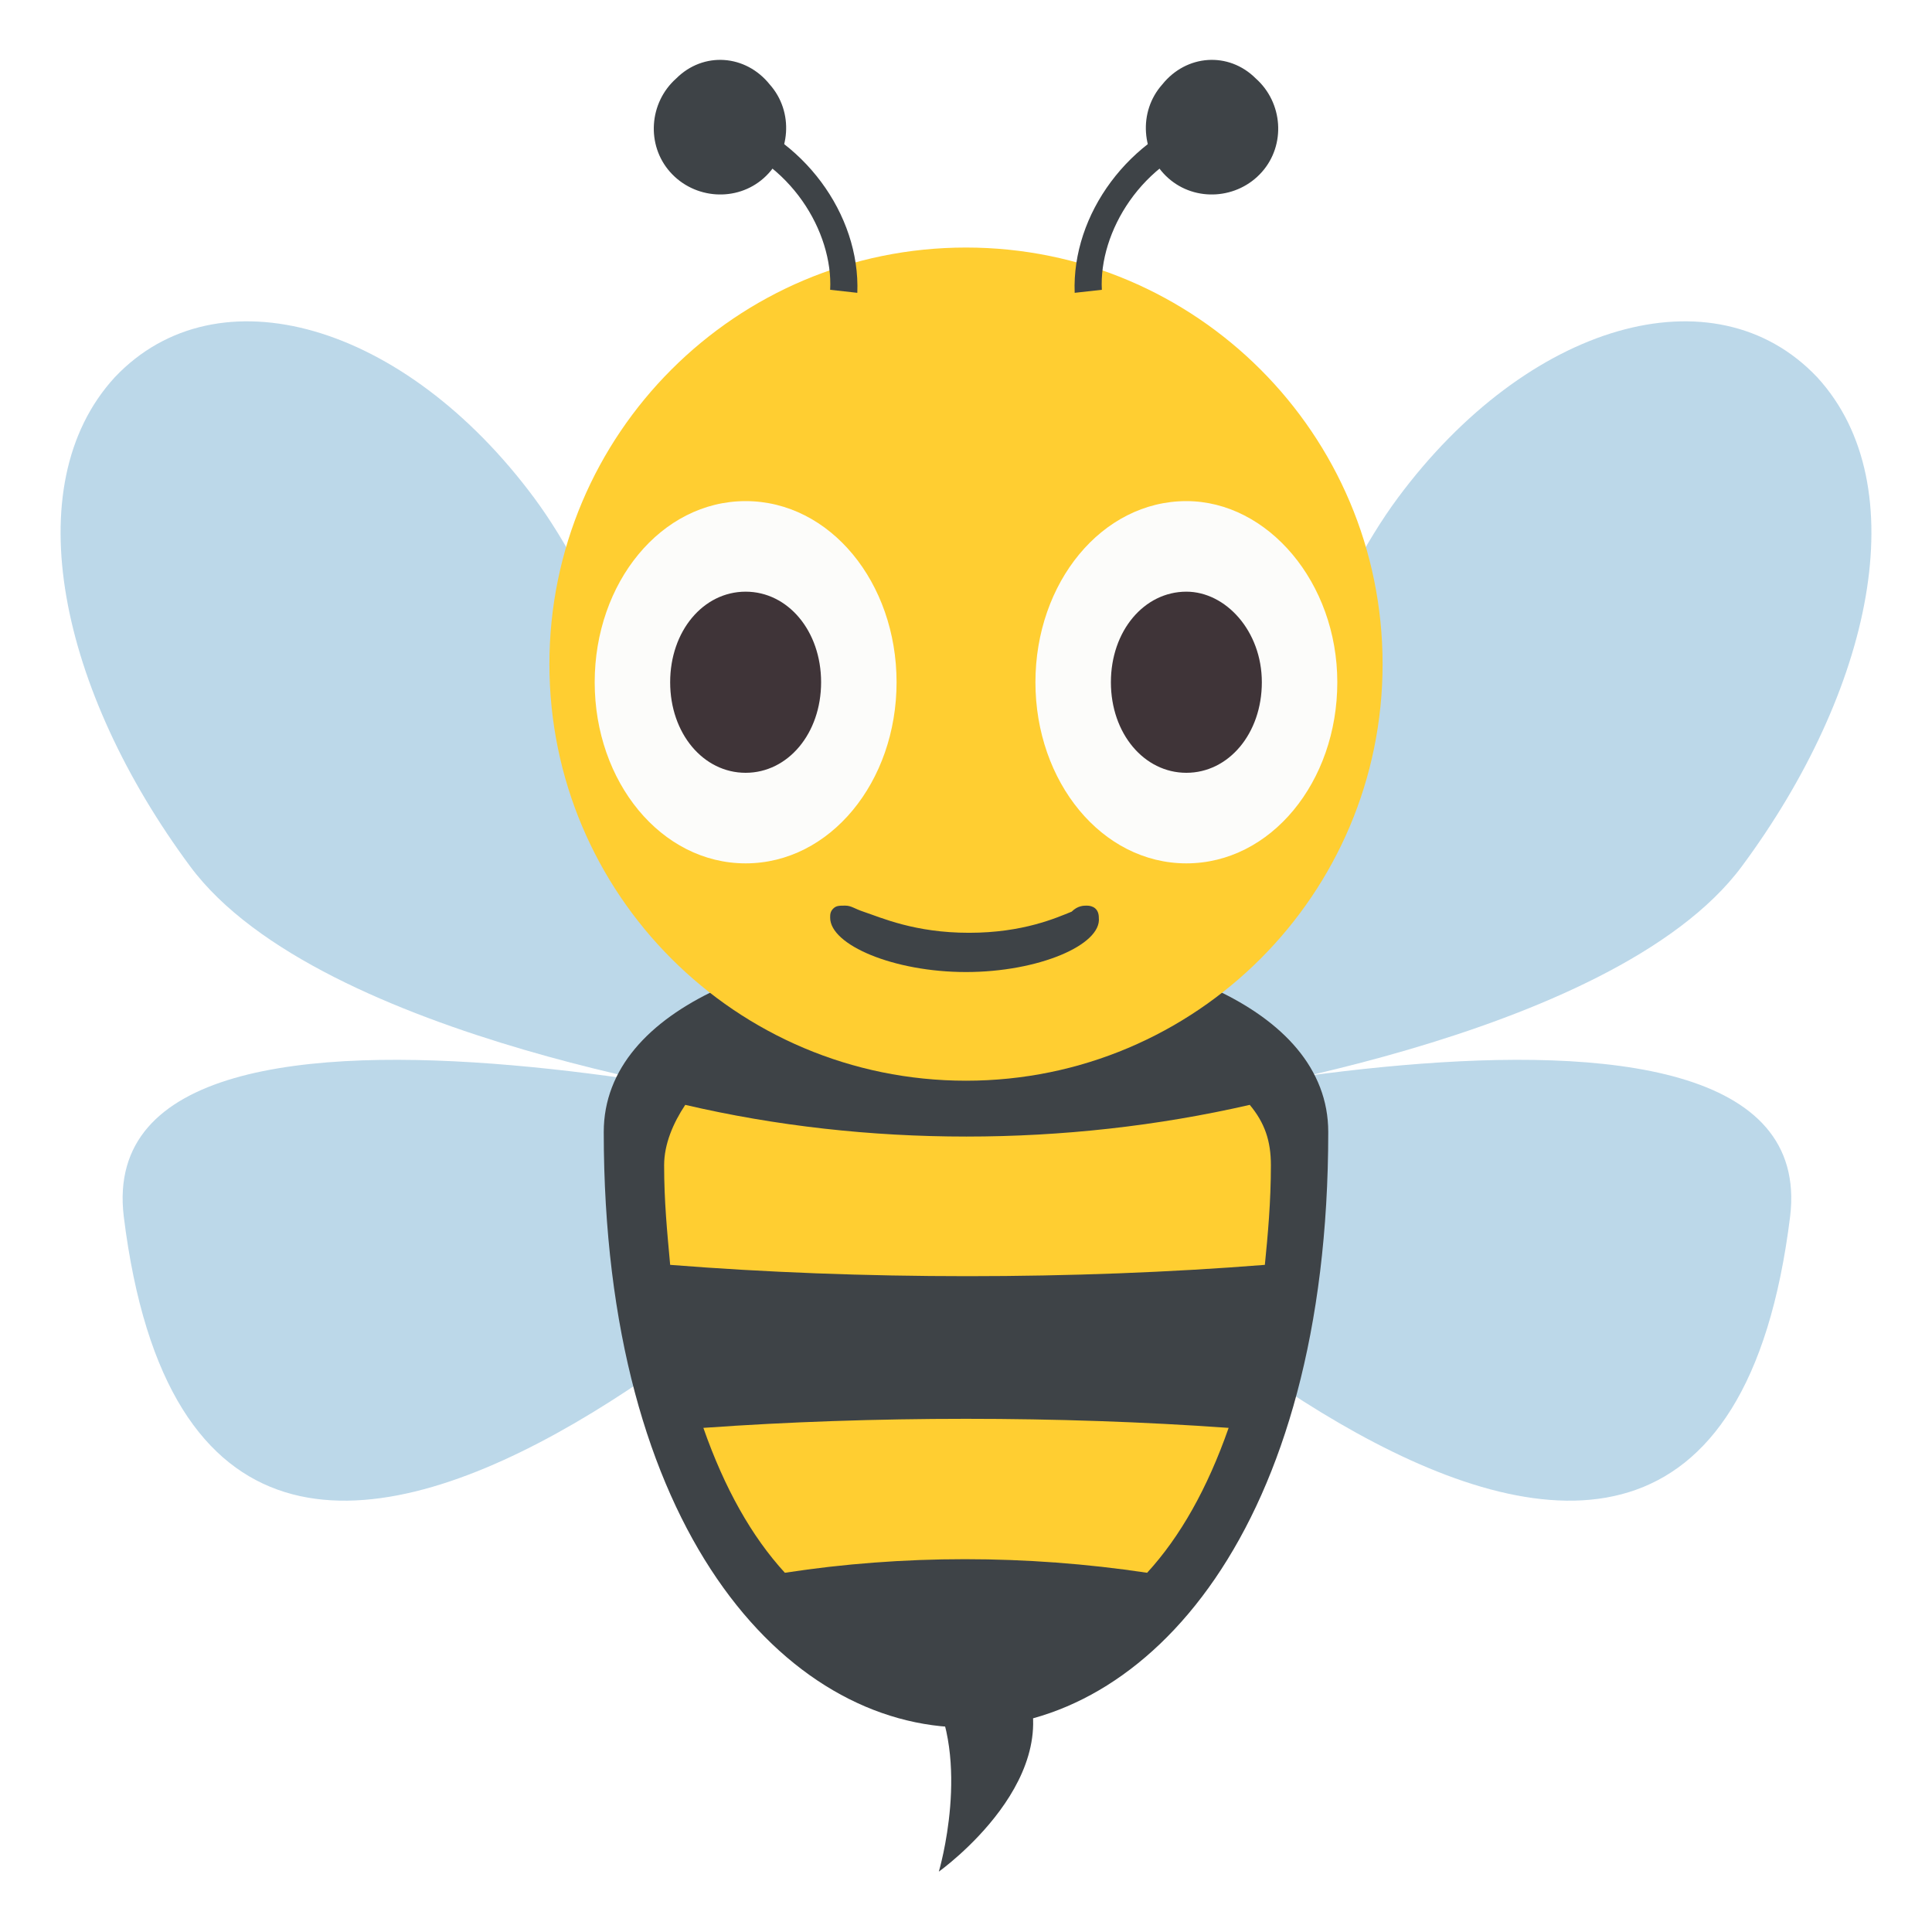
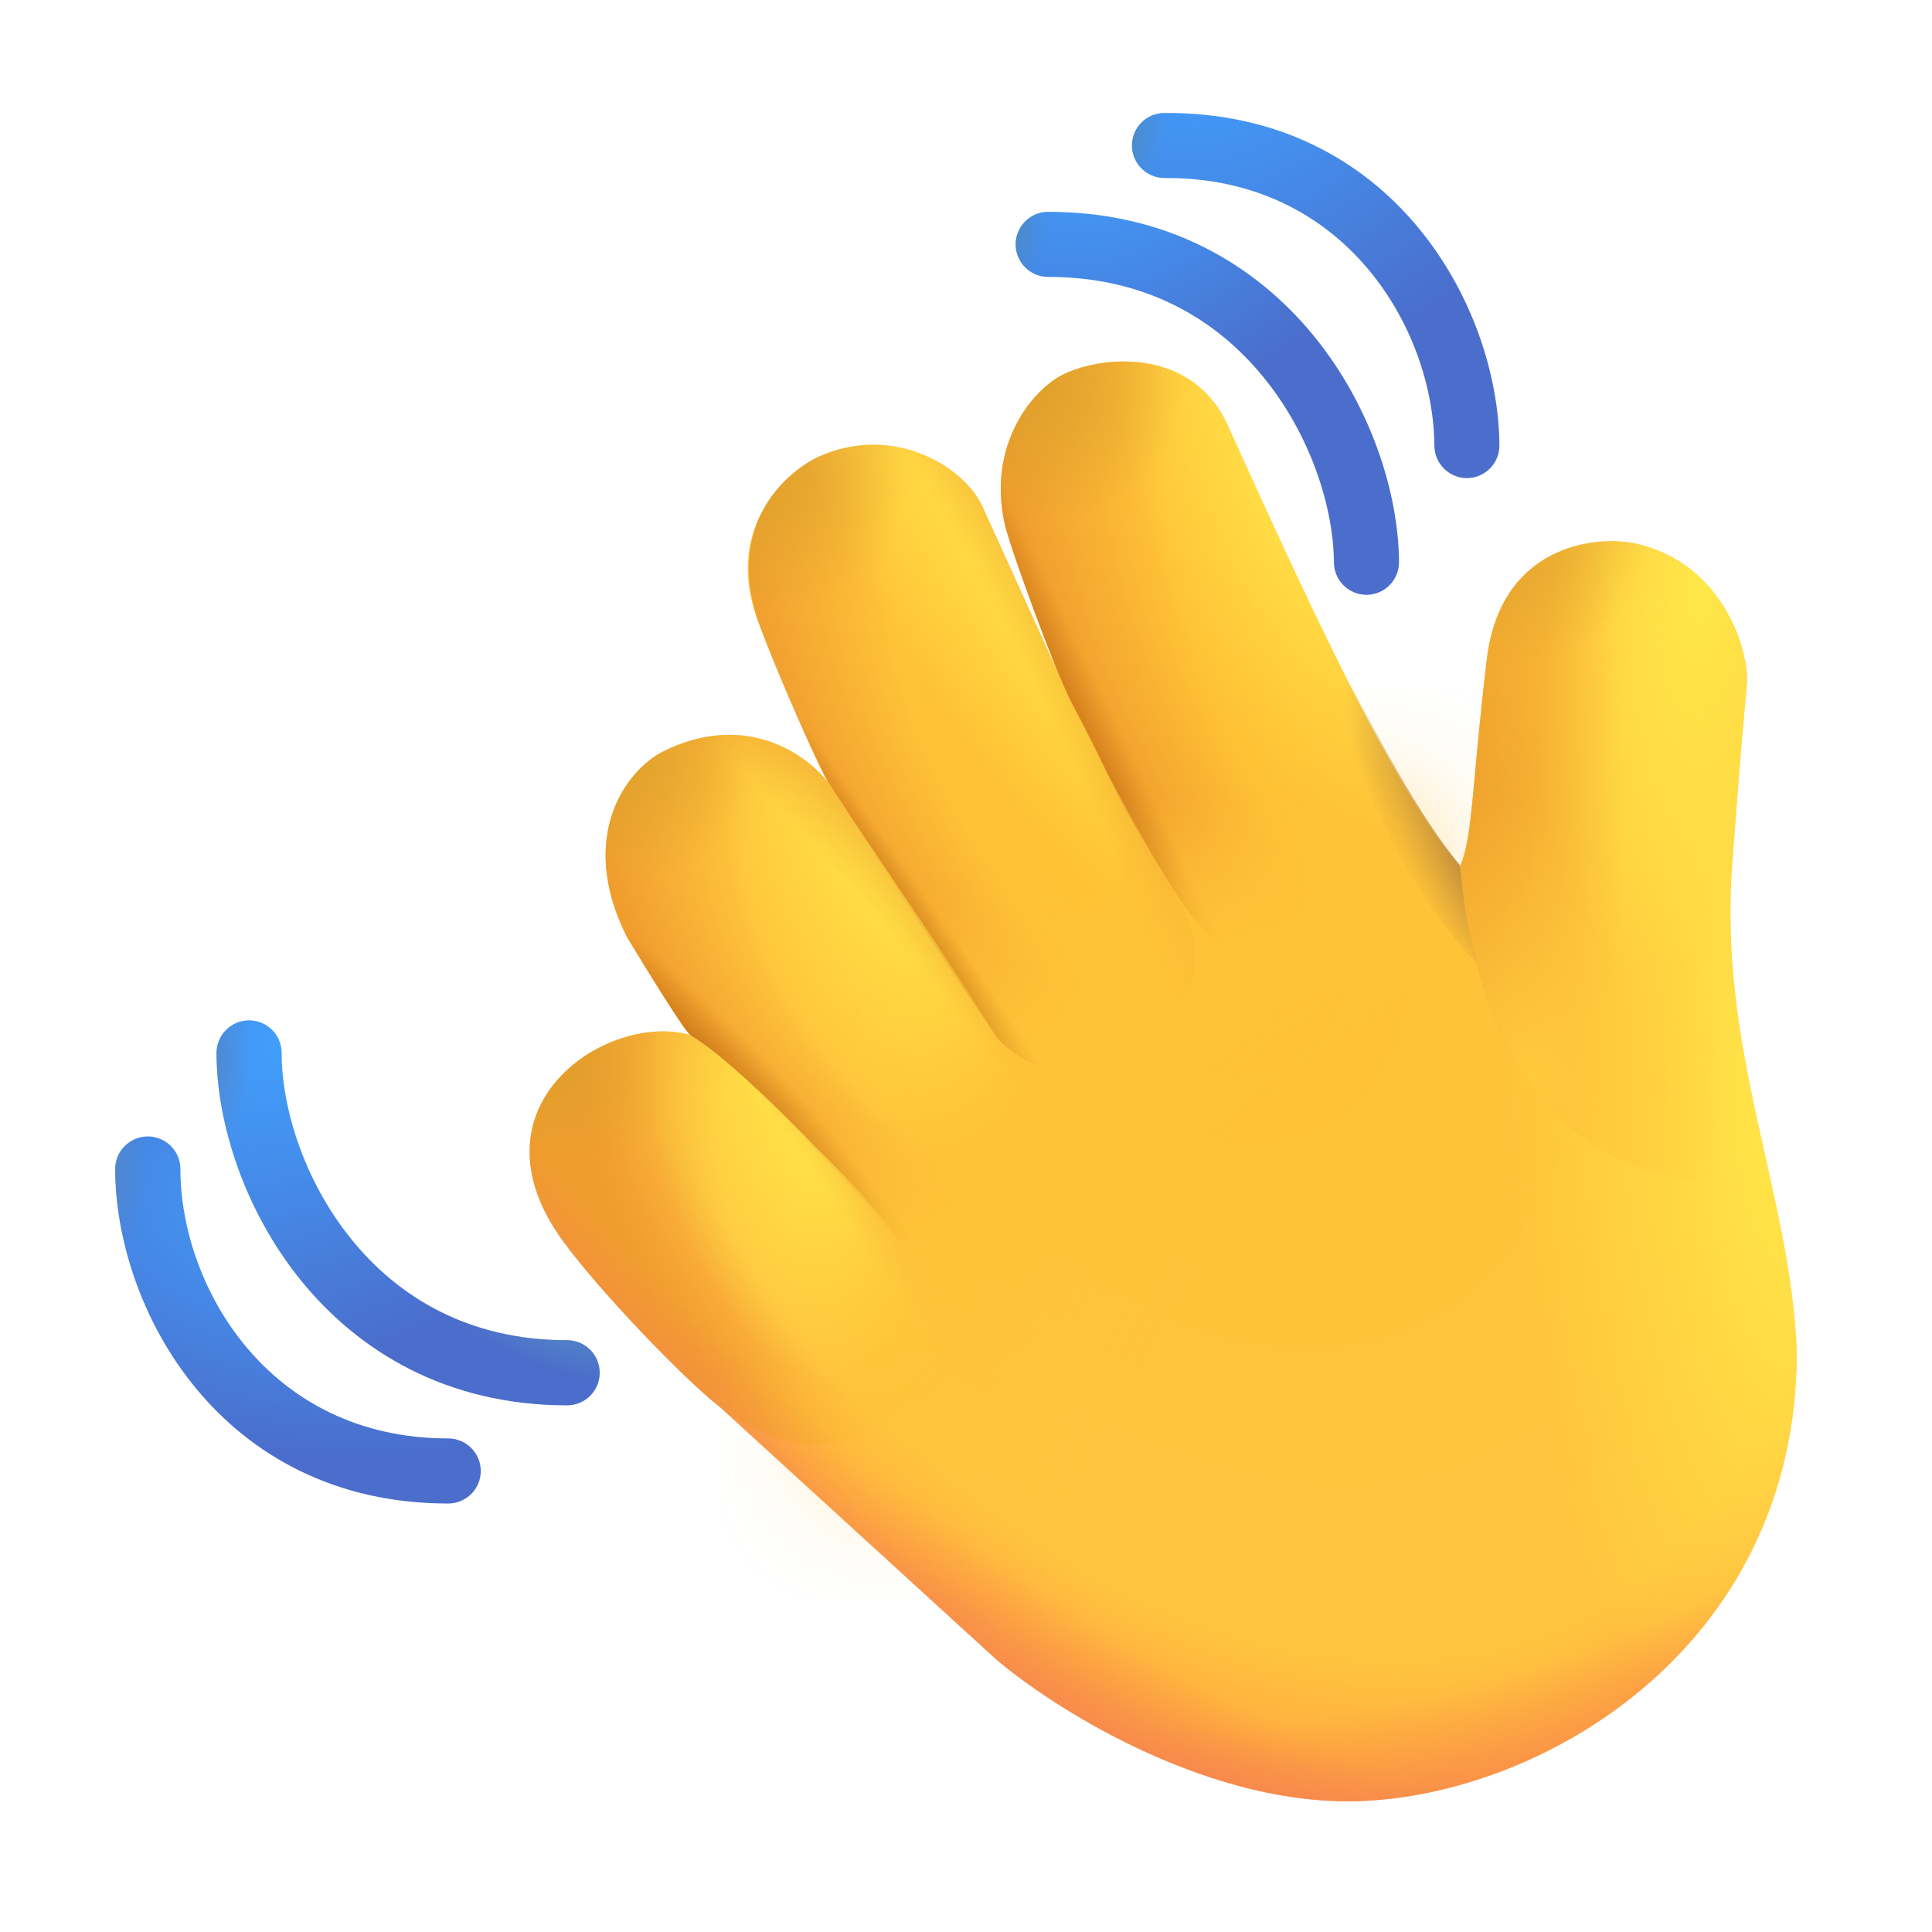
- <svg xmlns="http://www.w3.org/2000/svg" width="128" height="128" viewBox="0 0 64 64">
-   <g fill="#8fbedb">
-     <path d="M60.2 12.5c-3.4-3.6-9.6-1.8-13.9 4s-7.5 20-7.5 20s14.6-2 18.9-7.8s5.8-12.6 2.5-16.2m-56.4 0c3.4-3.6 9.6-1.8 13.9 4s7.5 20 7.5 20s-14.6-2-18.9-7.8S.5 16.1 3.8 12.5" opacity=".6" />
-     <path d="M4.1 40.3c-1.2-9.9 26.6-2.6 26.6-2.6S6.9 62.9 4.1 40.3m55.2 0c1.2-9.9-26.6-2.6-26.6-2.6s23.8 25.2 26.6 2.6" opacity=".6" />
+ <svg xmlns="http://www.w3.org/2000/svg" width="128" height="128" viewBox="0 0 32 32">
+   <g fill="none">
+     <path fill="url(#IconifyId19382a6d29985b5d641)" d="M20.35 7.077c1.217 2.683 2.71 5.975 3.83 7.283c.22-.508.196-1.36.446-3.44c.226-1.876 1.774-2.055 2.439-1.922c1.47.307 1.917 1.796 1.868 2.345c-.078.875-.082.845-.242 2.962c-.235 3.095.96 5.432 1.07 8.082c0 4.994-4.377 7.448-7.44 7.448c-2.451 0-4.904-1.568-5.823-2.352l-4.596-4.198c-.562-.437-1.953-1.881-2.563-2.712c-1.664-2.263.742-3.822 2.094-3.43c-.106-.082-.748-1.124-1.055-1.634c-.825-1.657 0-2.76.61-3.064c1.383-.688 2.4.086 2.72.508c-.123-.208-.507-1.05-1.126-2.595c-.619-1.544.378-2.498.954-2.782c1.25-.579 2.438.156 2.735.813c.146.321.93 2.04 1.272 2.797c-.258-.628-.724-1.877-.889-2.454c-.328-1.36.461-2.292.962-2.532c.695-.333 2.146-.42 2.72.844z" />
+     <path fill="url(#IconifyId19382a6d29985b5d642)" d="M20.35 7.077c1.217 2.683 2.71 5.975 3.83 7.283c.22-.508.196-1.36.446-3.44c.226-1.876 1.774-2.055 2.439-1.922c1.47.307 1.917 1.796 1.868 2.345c-.078.875-.082.845-.242 2.962c-.235 3.095.96 5.432 1.07 8.082c0 4.994-4.377 7.448-7.44 7.448c-2.451 0-4.904-1.568-5.823-2.352l-4.596-4.198c-.563-.437-1.953-1.881-2.564-2.712c-1.663-2.263.743-3.822 2.095-3.43c-.106-.082-.748-1.124-1.055-1.634c-.825-1.657 0-2.76.61-3.064c1.383-.688 2.4.086 2.72.508c-.123-.208-.507-1.05-1.126-2.595c-.619-1.544.378-2.498.954-2.782c1.25-.579 2.438.156 2.735.813c.146.321.93 2.04 1.272 2.797c-.258-.628-.724-1.877-.889-2.454c-.328-1.36.461-2.292.961-2.532c.696-.333 2.147-.42 2.72.844z" />
+     <path fill="url(#IconifyId19382a6d29985b5d643)" d="M28.933 11.343c-.078.875-.082.845-.242 2.962c-.083 1.094.511 5.121.511 5.121c-1.445.472-4.576-.153-5.021-5.066c.219-.508.195-1.36.445-3.44c.226-1.876 1.774-2.055 2.439-1.922c1.47.307 1.917 1.796 1.868 2.345" />
+     <path fill="url(#IconifyId19382a6d29985b5d644)" d="M28.933 11.343c-.078.875-.082.845-.242 2.962c-.083 1.094.511 5.121.511 5.121c-1.445.472-4.576-.153-5.021-5.066c.219-.508.195-1.36.445-3.44c.226-1.876 1.774-2.055 2.439-1.922c1.47.307 1.917 1.796 1.868 2.345" />
+     <path fill="url(#IconifyId19382a6d29985b5d645)" d="M28.933 11.343c-.078.875-.082.845-.242 2.962c-.083 1.094.511 5.121.511 5.121c-1.445.472-4.576-.153-5.021-5.066c.219-.508.195-1.36.445-3.44c.226-1.876 1.774-2.055 2.439-1.922c1.47.307 1.917 1.796 1.868 2.345" />
+     <path fill="url(#IconifyId19382a6d29985b5d646)" d="M20.35 7.077c1.217 2.683 2.71 5.975 3.83 7.283c-.175 1.496-1.512 2.212-2.664 1.944c-1.453-.422-2.005-1.453-2.005-1.453s-.38-.588-.75-1.235c-.428-.748-.35-.731-1.067-2.085c-.141-.266-.831-2.07-1.04-2.799c-.328-1.36.461-2.292.962-2.532c.695-.333 2.146-.42 2.72.844z" />
+     <path fill="url(#IconifyId19382a6d29985b5d675)" d="M20.35 7.077c1.217 2.683 2.71 5.975 3.83 7.283c-.175 1.496-1.512 2.212-2.664 1.944c-1.453-.422-2.005-1.453-2.005-1.453s-.38-.588-.75-1.235c-.428-.748-.35-.731-1.067-2.085c-.141-.266-.831-2.07-1.04-2.799c-.328-1.36.461-2.292.962-2.532c.695-.333 2.146-.42 2.72.844z" />
+     <path fill="url(#IconifyId19382a6d29985b5d647)" d="M20.35 7.077c1.217 2.683 2.71 5.975 3.83 7.283c-.175 1.496-1.512 2.212-2.664 1.944c-1.453-.422-2.005-1.453-2.005-1.453s-.38-.588-.75-1.235c-.428-.748-.35-.731-1.067-2.085c-.141-.266-.831-2.07-1.04-2.799c-.328-1.36.461-2.292.962-2.532c.695-.333 2.146-.42 2.72.844z" />
+     <path fill="url(#IconifyId19382a6d29985b5d648)" d="M20.35 7.077c1.217 2.683 2.71 5.975 3.83 7.283c-.175 1.496-1.512 2.212-2.664 1.944c-1.453-.422-2.005-1.453-2.005-1.453s-.38-.588-.75-1.235c-.428-.748-.35-.731-1.067-2.085c-.141-.266-.831-2.07-1.04-2.799c-.328-1.36.461-2.292.962-2.532c.695-.333 2.146-.42 2.72.844z" />
+     <path fill="url(#IconifyId19382a6d29985b5d676)" d="M20.35 7.077c1.217 2.683 2.71 5.975 3.83 7.283c-.175 1.496-1.512 2.212-2.664 1.944c-1.453-.422-2.005-1.453-2.005-1.453s-.38-.588-.75-1.235c-.428-.748-.35-.731-1.067-2.085c-.141-.266-.831-2.07-1.04-2.799c-.328-1.36.461-2.292.962-2.532c.695-.333 2.146-.42 2.72.844z" />
+     <path fill="url(#IconifyId19382a6d29985b5d649)" d="M16.271 8.389c.196.432 1.548 3.392 1.423 3.142c.363.82 1.49 2.82 1.817 3.367c.724 1.206-.093 2.209-.62 2.515c-1.517.88-2.388-.242-2.388-.242c-.8-1.172-1.468-2.148-2.789-4.226c-.318-.6-.898-1.938-1.132-2.587c-.577-1.602.378-2.498.954-2.782c1.25-.579 2.438.156 2.735.813" />
+     <path fill="url(#IconifyId19382a6d29985b5d677)" d="M16.271 8.389c.196.432 1.548 3.392 1.423 3.142c.363.82 1.49 2.82 1.817 3.367c.724 1.206-.093 2.209-.62 2.515c-1.517.88-2.388-.242-2.388-.242c-.8-1.172-1.468-2.148-2.789-4.226c-.318-.6-.898-1.938-1.132-2.587c-.577-1.602.378-2.498.954-2.782c1.25-.579 2.438.156 2.735.813" />
+     <path fill="url(#IconifyId19382a6d29985b5d650)" d="M16.271 8.389c.196.432 1.548 3.392 1.423 3.142c.363.82 1.49 2.82 1.817 3.367c.724 1.206-.093 2.209-.62 2.515c-1.517.88-2.388-.242-2.388-.242c-.8-1.172-1.468-2.148-2.789-4.226c-.318-.6-.898-1.938-1.132-2.587c-.577-1.602.378-2.498.954-2.782c1.25-.579 2.438.156 2.735.813" />
+     <path fill="url(#IconifyId19382a6d29985b5d651)" d="M16.271 8.389c.196.432 1.548 3.392 1.423 3.142c.363.82 1.49 2.82 1.817 3.367c.724 1.206-.093 2.209-.62 2.515c-1.517.88-2.388-.242-2.388-.242c-.8-1.172-1.468-2.148-2.789-4.226c-.318-.6-.898-1.938-1.132-2.587c-.577-1.602.378-2.498.954-2.782c1.25-.579 2.438.156 2.735.813" />
+     <path fill="url(#IconifyId19382a6d29985b5d652)" d="M16.271 8.389c.196.432 1.548 3.392 1.423 3.142c.363.82 1.49 2.82 1.817 3.367c.724 1.206-.093 2.209-.62 2.515c-1.517.88-2.388-.242-2.388-.242c-.8-1.172-1.468-2.148-2.789-4.226c-.318-.6-.898-1.938-1.132-2.587c-.577-1.602.378-2.498.954-2.782c1.25-.579 2.438.156 2.735.813" />
+     <path fill="url(#IconifyId19382a6d29985b5d678)" d="M16.271 8.389c.196.432 1.548 3.392 1.423 3.142c.363.82 1.49 2.82 1.817 3.367c.724 1.206-.093 2.209-.62 2.515c-1.517.88-2.388-.242-2.388-.242c-.8-1.172-1.468-2.148-2.789-4.226c-.318-.6-.898-1.938-1.132-2.587c-.577-1.602.378-2.498.954-2.782c1.25-.579 2.438.156 2.735.813" />
+     <path fill="url(#IconifyId19382a6d29985b5d653)" d="M10.988 12.445c1.383-.688 2.4.086 2.72.508c.999 1.507 2.19 3.22 2.74 4.132c1.47 2.43-1.538 3.484-1.538 3.484c-2.766-3.117-3.278-3.274-3.477-3.427c-.106-.081-.748-1.123-1.055-1.633c-.825-1.657 0-2.761.61-3.064" />
+     <path fill="url(#IconifyId19382a6d29985b5d679)" d="M10.988 12.445c1.383-.688 2.4.086 2.72.508c.999 1.507 2.19 3.22 2.74 4.132c1.47 2.43-1.538 3.484-1.538 3.484c-2.766-3.117-3.278-3.274-3.477-3.427c-.106-.081-.748-1.123-1.055-1.633c-.825-1.657 0-2.761.61-3.064" />
+     <path fill="url(#IconifyId19382a6d29985b5d654)" d="M10.988 12.445c1.383-.688 2.4.086 2.72.508c.999 1.507 2.19 3.22 2.74 4.132c1.47 2.43-1.538 3.484-1.538 3.484c-2.766-3.117-3.278-3.274-3.477-3.427c-.106-.081-.748-1.123-1.055-1.633c-.825-1.657 0-2.761.61-3.064" />
+     <path fill="url(#IconifyId19382a6d29985b5d655)" d="M10.988 12.445c1.383-.688 2.4.086 2.72.508c.999 1.507 2.19 3.22 2.74 4.132c1.47 2.43-1.538 3.484-1.538 3.484c-2.766-3.117-3.278-3.274-3.477-3.427c-.106-.081-.748-1.123-1.055-1.633c-.825-1.657 0-2.761.61-3.064" />
+     <path fill="url(#IconifyId19382a6d29985b5d656)" d="M10.988 12.445c1.383-.688 2.4.086 2.72.508c.999 1.507 2.19 3.22 2.74 4.132c1.47 2.43-1.538 3.484-1.538 3.484c-2.766-3.117-3.278-3.274-3.477-3.427c-.106-.081-.748-1.123-1.055-1.633c-.825-1.657 0-2.761.61-3.064" />
+     <path fill="url(#IconifyId19382a6d29985b5d657)" d="M10.988 12.445c1.383-.688 2.4.086 2.72.508c.999 1.507 2.19 3.22 2.74 4.132c1.47 2.43-1.538 3.484-1.538 3.484c-2.766-3.117-3.278-3.274-3.477-3.427c-.106-.081-.748-1.123-1.055-1.633c-.825-1.657 0-2.761.61-3.064" />
+     <path fill="url(#IconifyId19382a6d29985b5d658)" d="M9.338 20.573c-1.663-2.263.743-3.822 2.095-3.43c.64.395 1.63 1.386 2.051 1.833c2.682 2.615 2.235 3.422 1.485 4.31c-.727.602-1.672 1.085-3.067 0c-.563-.438-1.953-1.882-2.564-2.713" />
+     <path fill="url(#IconifyId19382a6d29985b5d659)" d="M9.338 20.573c-1.663-2.263.743-3.822 2.095-3.43c.64.395 1.63 1.386 2.051 1.833c2.682 2.615 2.235 3.422 1.485 4.31c-.727.602-1.672 1.085-3.067 0c-.563-.438-1.953-1.882-2.564-2.713" />
+     <path fill="url(#IconifyId19382a6d29985b5d660)" d="M9.338 20.573c-1.663-2.263.743-3.822 2.095-3.43c.64.395 1.63 1.386 2.051 1.833c2.682 2.615 2.235 3.422 1.485 4.31c-.727.602-1.672 1.085-3.067 0c-.563-.438-1.953-1.882-2.564-2.713" />
+     <path fill="url(#IconifyId19382a6d29985b5d661)" d="M9.338 20.573c-1.663-2.263.743-3.822 2.095-3.43c.64.395 1.63 1.386 2.051 1.833c2.682 2.615 2.235 3.422 1.485 4.31c-.727.602-1.672 1.085-3.067 0c-.563-.438-1.953-1.882-2.564-2.713" />
+     <path fill="url(#IconifyId19382a6d29985b5d680)" d="M9.338 20.573c-1.663-2.263.743-3.822 2.095-3.43c.64.395 1.63 1.386 2.051 1.833c2.682 2.615 2.235 3.422 1.485 4.31c-.727.602-1.672 1.085-3.067 0c-.563-.438-1.953-1.882-2.564-2.713" />
+     <path fill="url(#IconifyId19382a6d29985b5d662)" d="M20.35 7.077c1.217 2.683 2.71 5.975 3.83 7.283c.22-.508.196-1.36.446-3.44c.226-1.876 1.774-2.055 2.439-1.922c1.47.307 1.917 1.796 1.868 2.345c-.078.875-.082.845-.242 2.962c-.235 3.095.96 5.432 1.07 8.082c0 4.994-4.377 7.448-7.44 7.448c-2.451 0-4.904-1.568-5.823-2.352l-4.596-4.198c-.563-.437-1.953-1.881-2.564-2.712c-1.663-2.263.743-3.822 2.095-3.43c-.106-.082-.748-1.124-1.055-1.634c-.825-1.657 0-2.76.61-3.064c1.383-.688 2.4.086 2.72.508c-.123-.208-.507-1.05-1.126-2.595c-.619-1.544.378-2.498.954-2.782c1.25-.579 2.438.156 2.735.813c.146.321.93 2.04 1.272 2.797c-.258-.628-.724-1.877-.889-2.454c-.328-1.36.461-2.292.961-2.532c.696-.333 2.147-.42 2.72.844z" />
+     <path fill="url(#IconifyId19382a6d29985b5d663)" d="M20.35 7.077c1.217 2.683 2.71 5.975 3.83 7.283c.22-.508.196-1.36.446-3.44c.226-1.876 1.774-2.055 2.439-1.922c1.47.307 1.917 1.796 1.868 2.345c-.078.875-.082.845-.242 2.962c-.235 3.095.96 5.432 1.07 8.082c0 4.994-4.377 7.448-7.44 7.448c-2.451 0-4.904-1.568-5.823-2.352l-4.596-4.198c-.563-.437-1.953-1.881-2.564-2.712c-1.663-2.263.743-3.822 2.095-3.43c-.106-.082-.748-1.124-1.055-1.634c-.825-1.657 0-2.76.61-3.064c1.383-.688 2.4.086 2.72.508c-.123-.208-.507-1.05-1.126-2.595c-.619-1.544.378-2.498.954-2.782c1.25-.579 2.438.156 2.735.813c.146.321.93 2.04 1.272 2.797c-.258-.628-.724-1.877-.889-2.454c-.328-1.36.461-2.292.961-2.532c.696-.333 2.147-.42 2.72.844z" />
+     <path fill="url(#IconifyId19382a6d29985b5d664)" d="M20.35 7.077c1.217 2.683 2.71 5.975 3.83 7.283c.22-.508.196-1.36.446-3.44c.226-1.876 1.774-2.055 2.439-1.922c1.47.307 1.917 1.796 1.868 2.345c-.078.875-.082.845-.242 2.962c-.235 3.095.96 5.432 1.07 8.082c0 4.994-4.377 7.448-7.44 7.448c-2.451 0-4.904-1.568-5.823-2.352l-4.596-4.198c-.563-.437-1.953-1.881-2.564-2.712c-1.663-2.263.743-3.822 2.095-3.43c-.106-.082-.748-1.124-1.055-1.634c-.825-1.657 0-2.76.61-3.064c1.383-.688 2.4.086 2.72.508c-.123-.208-.507-1.05-1.126-2.595c-.619-1.544.378-2.498.954-2.782c1.25-.579 2.438.156 2.735.813c.146.321.93 2.04 1.272 2.797c-.258-.628-.724-1.877-.889-2.454c-.328-1.36.461-2.292.961-2.532c.696-.333 2.147-.42 2.72.844z" />
+     <path fill="url(#IconifyId19382a6d29985b5d665)" d="M22.046 10.668c.751 1.534 1.501 2.909 2.135 3.662c.065.67.123 1.052.283 1.63c-1.265-1.266-2.49-4.033-2.418-5.292" />
+     <path fill="url(#IconifyId19382a6d29985b5d666)" fill-rule="evenodd" d="M4.126 16.9a.54.54 0 0 1 .539.54c0 .9.364 2.105 1.149 3.078c.77.957 1.94 1.681 3.58 1.681a.539.539 0 0 1 0 1.078c-2.002 0-3.467-.9-4.42-2.082c-.938-1.164-1.387-2.609-1.387-3.756a.54.54 0 0 1 .539-.539" clip-rule="evenodd" />
+     <path fill="url(#IconifyId19382a6d29985b5d667)" fill-rule="evenodd" d="M4.126 16.9a.54.54 0 0 1 .539.54c0 .9.364 2.105 1.149 3.078c.77.957 1.94 1.681 3.58 1.681a.539.539 0 0 1 0 1.078c-2.002 0-3.467-.9-4.42-2.082c-.938-1.164-1.387-2.609-1.387-3.756a.54.54 0 0 1 .539-.539" clip-rule="evenodd" />
+     <path fill="url(#IconifyId19382a6d29985b5d668)" fill-rule="evenodd" d="M4.126 16.9a.54.54 0 0 1 .539.54c0 .9.364 2.105 1.149 3.078c.77.957 1.94 1.681 3.58 1.681a.539.539 0 0 1 0 1.078c-2.002 0-3.467-.9-4.42-2.082c-.938-1.164-1.387-2.609-1.387-3.756a.54.54 0 0 1 .539-.539" clip-rule="evenodd" />
+     <path fill="url(#IconifyId19382a6d29985b5d669)" fill-rule="evenodd" d="M2.448 18.823a.54.54 0 0 1 .54.54c0 1.91 1.43 4.462 4.436 4.462a.539.539 0 0 1 0 1.078c-3.78 0-5.515-3.23-5.515-5.54a.54.54 0 0 1 .54-.54" clip-rule="evenodd" />
+     <path fill="url(#IconifyId19382a6d29985b5d670)" fill-rule="evenodd" d="M2.448 18.823a.54.54 0 0 1 .54.54c0 1.91 1.43 4.462 4.436 4.462a.539.539 0 0 1 0 1.078c-3.78 0-5.515-3.23-5.515-5.54a.54.54 0 0 1 .54-.54" clip-rule="evenodd" />
+     <path fill="url(#IconifyId19382a6d29985b5d671)" fill-rule="evenodd" d="M22.636 9.852a.54.54 0 0 1-.542-.536c-.006-.9-.378-2.103-1.169-3.071c-.777-.952-1.95-1.668-3.591-1.658a.54.54 0 0 1-.007-1.078c2.002-.013 3.473.879 4.433 2.054c.946 1.158 1.404 2.6 1.412 3.746a.54.54 0 0 1-.536.543" clip-rule="evenodd" />
+     <path fill="url(#IconifyId19382a6d29985b5d672)" fill-rule="evenodd" d="M22.636 9.852a.54.54 0 0 1-.542-.536c-.006-.9-.378-2.103-1.169-3.071c-.777-.952-1.95-1.668-3.591-1.658a.54.54 0 0 1-.007-1.078c2.002-.013 3.473.879 4.433 2.054c.946 1.158 1.404 2.6 1.412 3.746a.54.54 0 0 1-.536.543" clip-rule="evenodd" />
+     <path fill="url(#IconifyId19382a6d29985b5d673)" fill-rule="evenodd" d="M24.3 7.919a.54.54 0 0 1-.542-.536c-.013-1.91-1.46-4.454-4.466-4.434a.539.539 0 0 1-.007-1.078c3.78-.025 5.535 3.195 5.55 5.505a.54.54 0 0 1-.535.543" clip-rule="evenodd" />
+     <path fill="url(#IconifyId19382a6d29985b5d674)" fill-rule="evenodd" d="M24.3 7.919a.54.54 0 0 1-.542-.536c-.013-1.91-1.46-4.454-4.466-4.434a.539.539 0 0 1-.007-1.078c3.78-.025 5.535 3.195 5.55 5.505a.54.54 0 0 1-.535.543" clip-rule="evenodd" />
+     <g filter="url(#IconifyId19382a6d29985b5d681)">
+       <path stroke="#FFC339" stroke-linecap="round" stroke-width="2" d="M22.531 14.429c-1.937.781-6.32 3.347-7.608 9.064" />
+     </g>
+     <defs>
+       <radialGradient id="IconifyId19382a6d29985b5d641" cx="0" cy="0" r="1" gradientTransform="matrix(10.49397 18.25002 -11.9225 6.85558 19.267 13.835)" gradientUnits="userSpaceOnUse">
+         <stop offset=".003" stop-color="#FFC133" />
+         <stop offset=".698" stop-color="#FFC53F" />
+         <stop offset=".797" stop-color="#FFAD3E" />
+         <stop offset=".945" stop-color="#EC7D58" />
+       </radialGradient>
+       <radialGradient id="IconifyId19382a6d29985b5d642" cx="0" cy="0" r="1" gradientTransform="matrix(-.6563 -12.47285 4.7783 -.25142 29.761 18.46)" gradientUnits="userSpaceOnUse">
+         <stop offset=".003" stop-color="#FFE849" />
+         <stop offset="1" stop-color="#FFE647" stop-opacity="0" />
+       </radialGradient>
+       <radialGradient id="IconifyId19382a6d29985b5d643" cx="0" cy="0" r="1" gradientTransform="rotate(99.682 10.113 16.685)scale(6.68903 2.56255)" gradientUnits="userSpaceOnUse">
+         <stop offset=".003" stop-color="#FFE849" />
+         <stop offset="1" stop-color="#FFE647" stop-opacity="0" />
+       </radialGradient>
+       <radialGradient id="IconifyId19382a6d29985b5d644" cx="0" cy="0" r="1" gradientTransform="matrix(2.70547 0 0 10.9717 24.18 13.55)" gradientUnits="userSpaceOnUse">
+         <stop stop-color="#EE9F2C" />
+         <stop offset="1" stop-color="#EE9F2C" stop-opacity="0" />
+       </radialGradient>
+       <radialGradient id="IconifyId19382a6d29985b5d645" cx="0" cy="0" r="1" gradientTransform="matrix(-.32444 -4.54214 3.15487 -.22535 25.368 17.804)" gradientUnits="userSpaceOnUse">
+         <stop stop-color="#FFC93D" />
+         <stop offset="1" stop-color="#FFC33A" stop-opacity="0" />
+       </radialGradient>
+       <radialGradient id="IconifyId19382a6d29985b5d646" cx="0" cy="0" r="1" gradientTransform="matrix(-4.1875 2.31887 -4.65816 -8.41186 22.824 10.891)" gradientUnits="userSpaceOnUse">
+         <stop offset=".563" stop-color="#F09D2E" stop-opacity="0" />
+         <stop offset="1" stop-color="#F09D2E" />
+       </radialGradient>
+       <radialGradient id="IconifyId19382a6d29985b5d647" cx="0" cy="0" r="1" gradientTransform="matrix(3.125 -.75 1.65852 6.91053 21.824 7.085)" gradientUnits="userSpaceOnUse">
+         <stop stop-color="#FFEC4C" />
+         <stop offset="1" stop-color="#FFEC4C" stop-opacity="0" />
+       </radialGradient>
+       <radialGradient id="IconifyId19382a6d29985b5d648" cx="0" cy="0" r="1" gradientTransform="matrix(2.62211 1.72282 -1.33572 2.03294 16.577 5.987)" gradientUnits="userSpaceOnUse">
+         <stop stop-color="#D99F2B" />
+         <stop offset="1" stop-color="#D99F2B" stop-opacity="0" />
+       </radialGradient>
+       <radialGradient id="IconifyId19382a6d29985b5d649" cx="0" cy="0" r="1" gradientTransform="matrix(-3.96122 2.36624 -4.93787 -8.2663 18.313 12.37)" gradientUnits="userSpaceOnUse">
+         <stop offset=".563" stop-color="#F09D2E" stop-opacity="0" />
+         <stop offset="1" stop-color="#F09D2E" />
+       </radialGradient>
+       <radialGradient id="IconifyId19382a6d29985b5d650" cx="0" cy="0" r="1" gradientTransform="matrix(2.54183 -1.70758 5.19874 7.7386 17.781 9.429)" gradientUnits="userSpaceOnUse">
+         <stop stop-color="#FFEC4C" />
+         <stop offset="1" stop-color="#FFEC4C" stop-opacity="0" />
+       </radialGradient>
+       <radialGradient id="IconifyId19382a6d29985b5d651" cx="0" cy="0" r="1" gradientTransform="matrix(3.5 -1.625 7.41995 15.9814 15.449 13.21)" gradientUnits="userSpaceOnUse">
+         <stop offset=".598" stop-color="#F09D2E" stop-opacity="0" />
+         <stop offset="1" stop-color="#F09D2E" />
+       </radialGradient>
+       <radialGradient id="IconifyId19382a6d29985b5d652" cx="0" cy="0" r="1" gradientTransform="matrix(2.6875 1.71877 -1.36988 2.14198 11.949 7.366)" gradientUnits="userSpaceOnUse">
+         <stop stop-color="#D99F2B" />
+         <stop offset="1" stop-color="#D99F2B" stop-opacity="0" />
+       </radialGradient>
+       <radialGradient id="IconifyId19382a6d29985b5d653" cx="0" cy="0" r="1" gradientTransform="matrix(-2.81157 2.58981 -5.07136 -5.5056 15.635 16.37)" gradientUnits="userSpaceOnUse">
+         <stop offset=".563" stop-color="#F09D2E" stop-opacity="0" />
+         <stop offset="1" stop-color="#F09D2E" />
+       </radialGradient>
+       <radialGradient id="IconifyId19382a6d29985b5d654" cx="0" cy="0" r="1" gradientTransform="matrix(2.84456 -.62 1.31334 6.02556 14.698 13.09)" gradientUnits="userSpaceOnUse">
+         <stop stop-color="#FFEC4C" />
+         <stop offset="1" stop-color="#FFEC4C" stop-opacity="0" />
+       </radialGradient>
+       <radialGradient id="IconifyId19382a6d29985b5d655" cx="0" cy="0" r="1" gradientTransform="matrix(3.09229 -2.61476 13.36754 15.80883 12.92 17.075)" gradientUnits="userSpaceOnUse">
+         <stop offset=".598" stop-color="#F09D2E" stop-opacity="0" />
+         <stop offset="1" stop-color="#F09D2E" />
+       </radialGradient>
+       <radialGradient id="IconifyId19382a6d29985b5d656" cx="0" cy="0" r="1" gradientTransform="matrix(2.54888 1.44229 -1.0855 1.91836 9.6 12.171)" gradientUnits="userSpaceOnUse">
+         <stop stop-color="#D99F2B" />
+         <stop offset="1" stop-color="#D99F2B" stop-opacity="0" />
+       </radialGradient>
+       <radialGradient id="IconifyId19382a6d29985b5d657" cx="0" cy="0" r="1" gradientTransform="matrix(1.15625 -1.1875 5.3617 5.2206 11.136 17.929)" gradientUnits="userSpaceOnUse">
+         <stop stop-color="#A85300" />
+         <stop offset=".825" stop-color="#A85300" stop-opacity="0" />
+       </radialGradient>
+       <radialGradient id="IconifyId19382a6d29985b5d658" cx="0" cy="0" r="1" gradientTransform="matrix(-3.0158 2.24226 -4.21894 -5.67438 14.785 20.718)" gradientUnits="userSpaceOnUse">
+         <stop offset=".563" stop-color="#F09D2E" stop-opacity="0" />
+         <stop offset="1" stop-color="#F09D2E" />
+       </radialGradient>
+       <radialGradient id="IconifyId19382a6d29985b5d659" cx="0" cy="0" r="1" gradientTransform="matrix(3.0512 -.53678 .93252 5.30068 13.779 17.877)" gradientUnits="userSpaceOnUse">
+         <stop stop-color="#FFEC4C" />
+         <stop offset="1" stop-color="#FFEC4C" stop-opacity="0" />
+       </radialGradient>
+       <radialGradient id="IconifyId19382a6d29985b5d660" cx="0" cy="0" r="1" gradientTransform="rotate(-34.314 40.477 -8.562)scale(4.01583 19.3881)" gradientUnits="userSpaceOnUse">
+         <stop offset=".598" stop-color="#F09D2E" stop-opacity="0" />
+         <stop offset="1" stop-color="#F09D2E" />
+       </radialGradient>
+       <radialGradient id="IconifyId19382a6d29985b5d661" cx="0" cy="0" r="1" gradientTransform="matrix(2.73403 1.24873 -.82863 1.81424 8.31 17.083)" gradientUnits="userSpaceOnUse">
+         <stop stop-color="#D99F2B" />
+         <stop offset="1" stop-color="#D99F2B" stop-opacity="0" />
+       </radialGradient>
+       <radialGradient id="IconifyId19382a6d29985b5d662" cx="0" cy="0" r="1" gradientTransform="matrix(-10.93755 13.5 -21.8324 -17.68836 23.949 12.523)" gradientUnits="userSpaceOnUse">
+         <stop offset=".872" stop-color="#F6814F" stop-opacity="0" />
+         <stop offset="1" stop-color="#F7814F" />
+       </radialGradient>
+       <radialGradient id="IconifyId19382a6d29985b5d663" cx="0" cy="0" r="1" gradientTransform="matrix(4.375 17.93747 -19.68135 4.80034 20.324 12.71)" gradientUnits="userSpaceOnUse">
+         <stop offset=".853" stop-color="#F6814F" stop-opacity="0" />
+         <stop offset="1" stop-color="#F7814F" />
+       </radialGradient>
+       <radialGradient id="IconifyId19382a6d29985b5d664" cx="0" cy="0" r="1" gradientTransform="matrix(1.375 2.875 -2.56302 1.2258 24.511 8.023)" gradientUnits="userSpaceOnUse">
+         <stop stop-color="#D99F2B" />
+         <stop offset="1" stop-color="#D99F2B" stop-opacity="0" />
+       </radialGradient>
+       <radialGradient id="IconifyId19382a6d29985b5d665" cx="0" cy="0" r="1" gradientTransform="rotate(149.254 10.292 10.421)scale(1.2136 3.75534)" gradientUnits="userSpaceOnUse">
+         <stop offset=".201" stop-color="#B4813D" />
+         <stop offset="1" stop-color="#B4813D" stop-opacity="0" />
+       </radialGradient>
+       <radialGradient id="IconifyId19382a6d29985b5d666" cx="0" cy="0" r="1" gradientTransform="matrix(2.4881 4.69345 -6.9606 3.68996 4.893 17.19)" gradientUnits="userSpaceOnUse">
+         <stop stop-color="#419FFD" />
+         <stop offset="1" stop-color="#4B6DCB" />
+       </radialGradient>
+       <radialGradient id="IconifyId19382a6d29985b5d667" cx="0" cy="0" r="1" gradientTransform="matrix(.75 .03125 -.06577 1.57838 3.39 17.585)" gradientUnits="userSpaceOnUse">
+         <stop stop-color="#5486C7" />
+         <stop offset="1" stop-color="#5486C7" stop-opacity="0" />
+       </radialGradient>
+       <radialGradient id="IconifyId19382a6d29985b5d668" cx="0" cy="0" r="1" gradientTransform="matrix(-.28125 .70313 -2.06816 -.82725 9.016 21.866)" gradientUnits="userSpaceOnUse">
+         <stop stop-color="#5486C7" />
+         <stop offset="1" stop-color="#5486C7" stop-opacity="0" />
+       </radialGradient>
+       <radialGradient id="IconifyId19382a6d29985b5d669" cx="0" cy="0" r="1" gradientTransform="rotate(94.712 -6.55 12.412)scale(4.2017 7.06475)" gradientUnits="userSpaceOnUse">
+         <stop stop-color="#419FFD" />
+         <stop offset="1" stop-color="#4B6DCB" />
+       </radialGradient>
+       <radialGradient id="IconifyId19382a6d29985b5d670" cx="0" cy="0" r="1" gradientTransform="matrix(.71542 .0298 -.06267 1.50488 1.722 19.476)" gradientUnits="userSpaceOnUse">
+         <stop stop-color="#5486C7" />
+         <stop offset="1" stop-color="#5486C7" stop-opacity="0" />
+       </radialGradient>
+       <radialGradient id="IconifyId19382a6d29985b5d671" cx="0" cy="0" r="1" gradientTransform="matrix(2.21836 3.87285 -5.7436 3.28993 18.508 2.346)" gradientUnits="userSpaceOnUse">
+         <stop stop-color="#419FFD" />
+         <stop offset="1" stop-color="#4B6DCB" />
+       </radialGradient>
+       <radialGradient id="IconifyId19382a6d29985b5d672" cx="0" cy="0" r="1" gradientTransform="rotate(18.861 -3.593 52.16)scale(.64211 1.03351)" gradientUnits="userSpaceOnUse">
+         <stop stop-color="#4D8AC1" />
+         <stop offset="1" stop-color="#4D8AC1" stop-opacity="0" />
+       </radialGradient>
+       <radialGradient id="IconifyId19382a6d29985b5d673" cx="0" cy="0" r="1" gradientTransform="matrix(2.71428 4.83482 -7.17211 4.02645 20.387 .762)" gradientUnits="userSpaceOnUse">
+         <stop stop-color="#419FFD" />
+         <stop offset="1" stop-color="#4B6DCB" />
+       </radialGradient>
+       <radialGradient id="IconifyId19382a6d29985b5d674" cx="0" cy="0" r="1" gradientTransform="rotate(18.853 2.38 57.27)scale(.61247 .98543)" gradientUnits="userSpaceOnUse">
+         <stop stop-color="#4D8AC1" />
+         <stop offset="1" stop-color="#4D8AC1" stop-opacity="0" />
+       </radialGradient>
+       <linearGradient id="IconifyId19382a6d29985b5d675" x1="20.379" x2="20.379" y1="15.795" y2="13.21" gradientUnits="userSpaceOnUse">
+         <stop stop-color="#FFC337" />
+         <stop offset="1" stop-color="#FFC337" stop-opacity="0" />
+       </linearGradient>
+       <linearGradient id="IconifyId19382a6d29985b5d676" x1="17.074" x2="18.636" y1="12.304" y2="11.554" gradientUnits="userSpaceOnUse">
+         <stop stop-color="#A85300" />
+         <stop offset=".825" stop-color="#A85300" stop-opacity="0" />
+       </linearGradient>
+       <linearGradient id="IconifyId19382a6d29985b5d677" x1="16" x2="16" y1="17.375" y2="14.737" gradientUnits="userSpaceOnUse">
+         <stop stop-color="#FFC337" />
+         <stop offset="1" stop-color="#FFC337" stop-opacity="0" />
+       </linearGradient>
+       <linearGradient id="IconifyId19382a6d29985b5d678" x1="13.355" x2="14.395" y1="13.835" y2="13.108" gradientUnits="userSpaceOnUse">
+         <stop stop-color="#A85300" />
+         <stop offset=".825" stop-color="#A85300" stop-opacity="0" />
+       </linearGradient>
+       <linearGradient id="IconifyId19382a6d29985b5d679" x1="13.442" x2="13.442" y1="20.569" y2="18.356" gradientUnits="userSpaceOnUse">
+         <stop stop-color="#FFC337" />
+         <stop offset="1" stop-color="#FFC337" stop-opacity="0" />
+       </linearGradient>
+       <linearGradient id="IconifyId19382a6d29985b5d680" x1="14.949" x2="12.432" y1="27.585" y2="22.437" gradientUnits="userSpaceOnUse">
+         <stop stop-color="#FFC337" />
+         <stop offset="1" stop-color="#FFC337" stop-opacity="0" />
+       </linearGradient>
+       <filter id="IconifyId19382a6d29985b5d681" width="13.608" height="15.065" x="11.923" y="11.429" color-interpolation-filters="sRGB" filterUnits="userSpaceOnUse">
+         <feFlood flood-opacity="0" result="BackgroundImageFix" />
+         <feBlend in="SourceGraphic" in2="BackgroundImageFix" result="shape" />
+         <feGaussianBlur result="effect1_foregroundBlur_20020_1063" stdDeviation="1" />
+       </filter>
+     </defs>
  </g>
-   <path fill="#3e4347" d="M44 37.5c0 26.3-24 26.3-24 0c0-8.4 24-8.4 24 0" />
-   <g fill="#ffce31">
-     <path d="M22.7 36.6c-.4.6-.7 1.3-.7 2c0 1.2.1 2.2.2 3.3c6.3.5 13.4.5 19.7 0c.1-1 .2-2.1.2-3.3c0-.8-.2-1.4-.7-2c-6.1 1.4-12.7 1.4-18.7 0m.6 10.7q1.05 3 2.7 4.8c3.9-.6 8-.6 12 0q1.65-1.8 2.7-4.8c-5.6-.4-11.8-.4-17.4 0" />
-     <circle cx="32" cy="22" r="13.8" />
-   </g>
-   <g fill="#3e4347">
-     <path d="m28.4 9.7l-.9-.1c.1-1.9-1.3-4.3-3.8-5l.2-.9c2.7.8 4.6 3.4 4.5 6" />
-     <path d="M25.5 2.8c.8.9.7 2.3-.2 3.1s-2.3.7-3.1-.2s-.7-2.3.2-3.1c.9-.9 2.3-.8 3.1.2m10.1 6.9l.9-.1c-.1-1.9 1.3-4.3 3.8-5l-.2-.9c-2.7.8-4.6 3.4-4.5 6" />
-     <path d="M38.5 2.8c-.8.9-.7 2.3.2 3.1s2.3.7 3.1-.2s.7-2.3-.2-3.1c-.9-.9-2.3-.8-3.1.2" />
-   </g>
-   <path fill="#fcfcfa" d="M44.3 22.6c0 3.3-2.2 6-5 6s-5-2.7-5-6s2.2-6 5-6c2.7 0 5 2.7 5 6" />
-   <path fill="#3f3438" d="M41.8 22.6c0 1.7-1.1 3-2.5 3s-2.5-1.3-2.5-3s1.1-3 2.5-3c1.3 0 2.5 1.3 2.5 3" />
-   <path fill="#fcfcfa" d="M29.7 22.6c0 3.3-2.2 6-5 6s-5-2.7-5-6s2.2-6 5-6s5 2.7 5 6" />
-   <path fill="#3f3438" d="M27.2 22.6c0 1.7-1.1 3-2.5 3s-2.5-1.3-2.5-3s1.1-3 2.5-3s2.5 1.3 2.5 3" />
-   <path fill="#3e4347" d="M32 32.2c-2.4 0-4.5-.9-4.5-1.8c0-.1 0-.2.1-.3s.2-.1.4-.1s.3.1.6.2c.6.2 1.7.7 3.5.7s2.9-.5 3.4-.7c.2-.2.4-.2.5-.2c.2 0 .4.1.4.4c.1.9-2 1.8-4.4 1.8M31.1 62s1.1-3.7-.3-6.1c-.2-.3 2.8-.8 3-.5c1.8 3.4-2.7 6.6-2.7 6.6" />
</svg>
